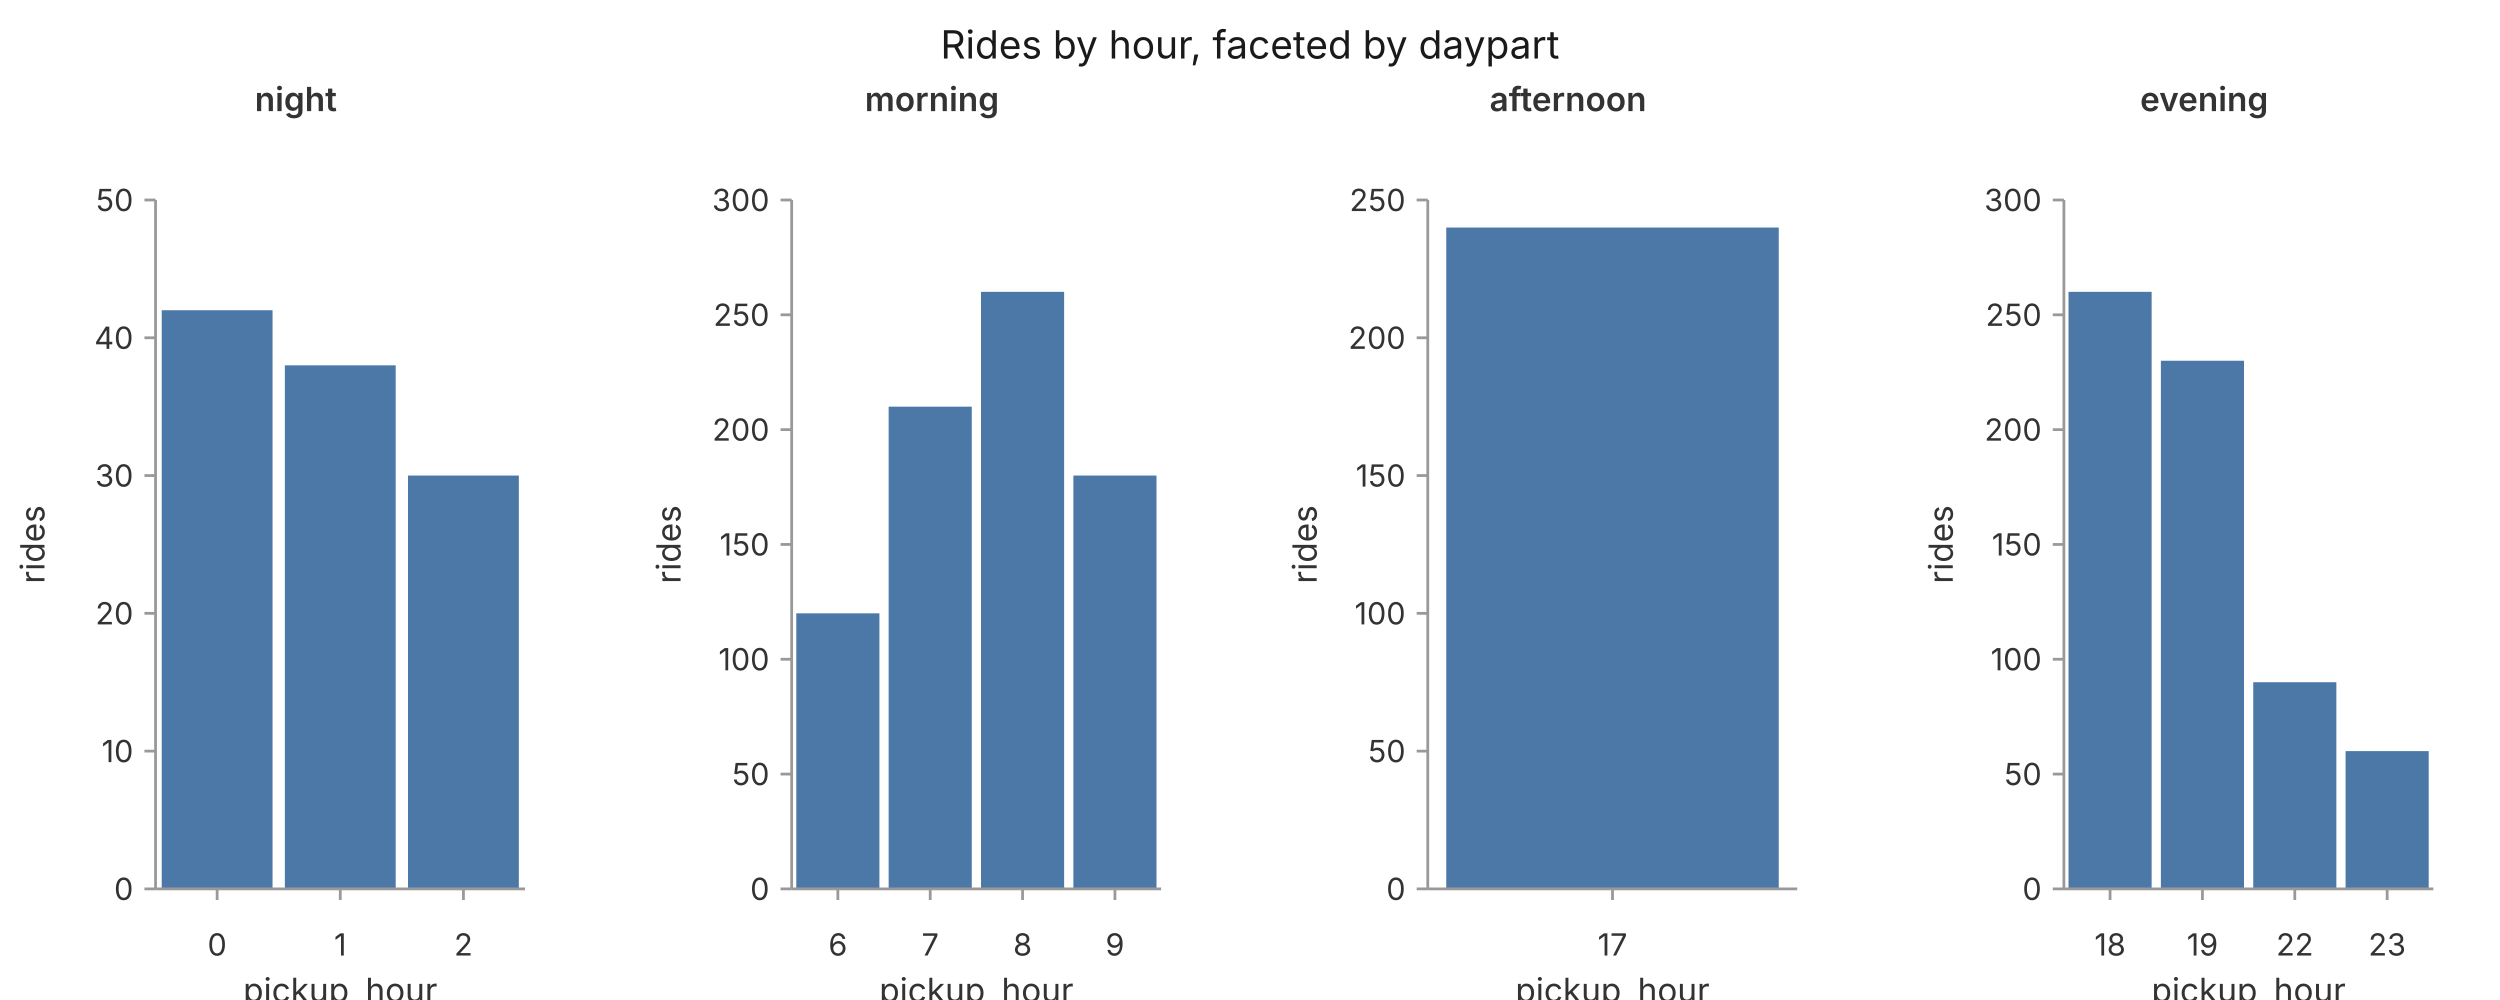
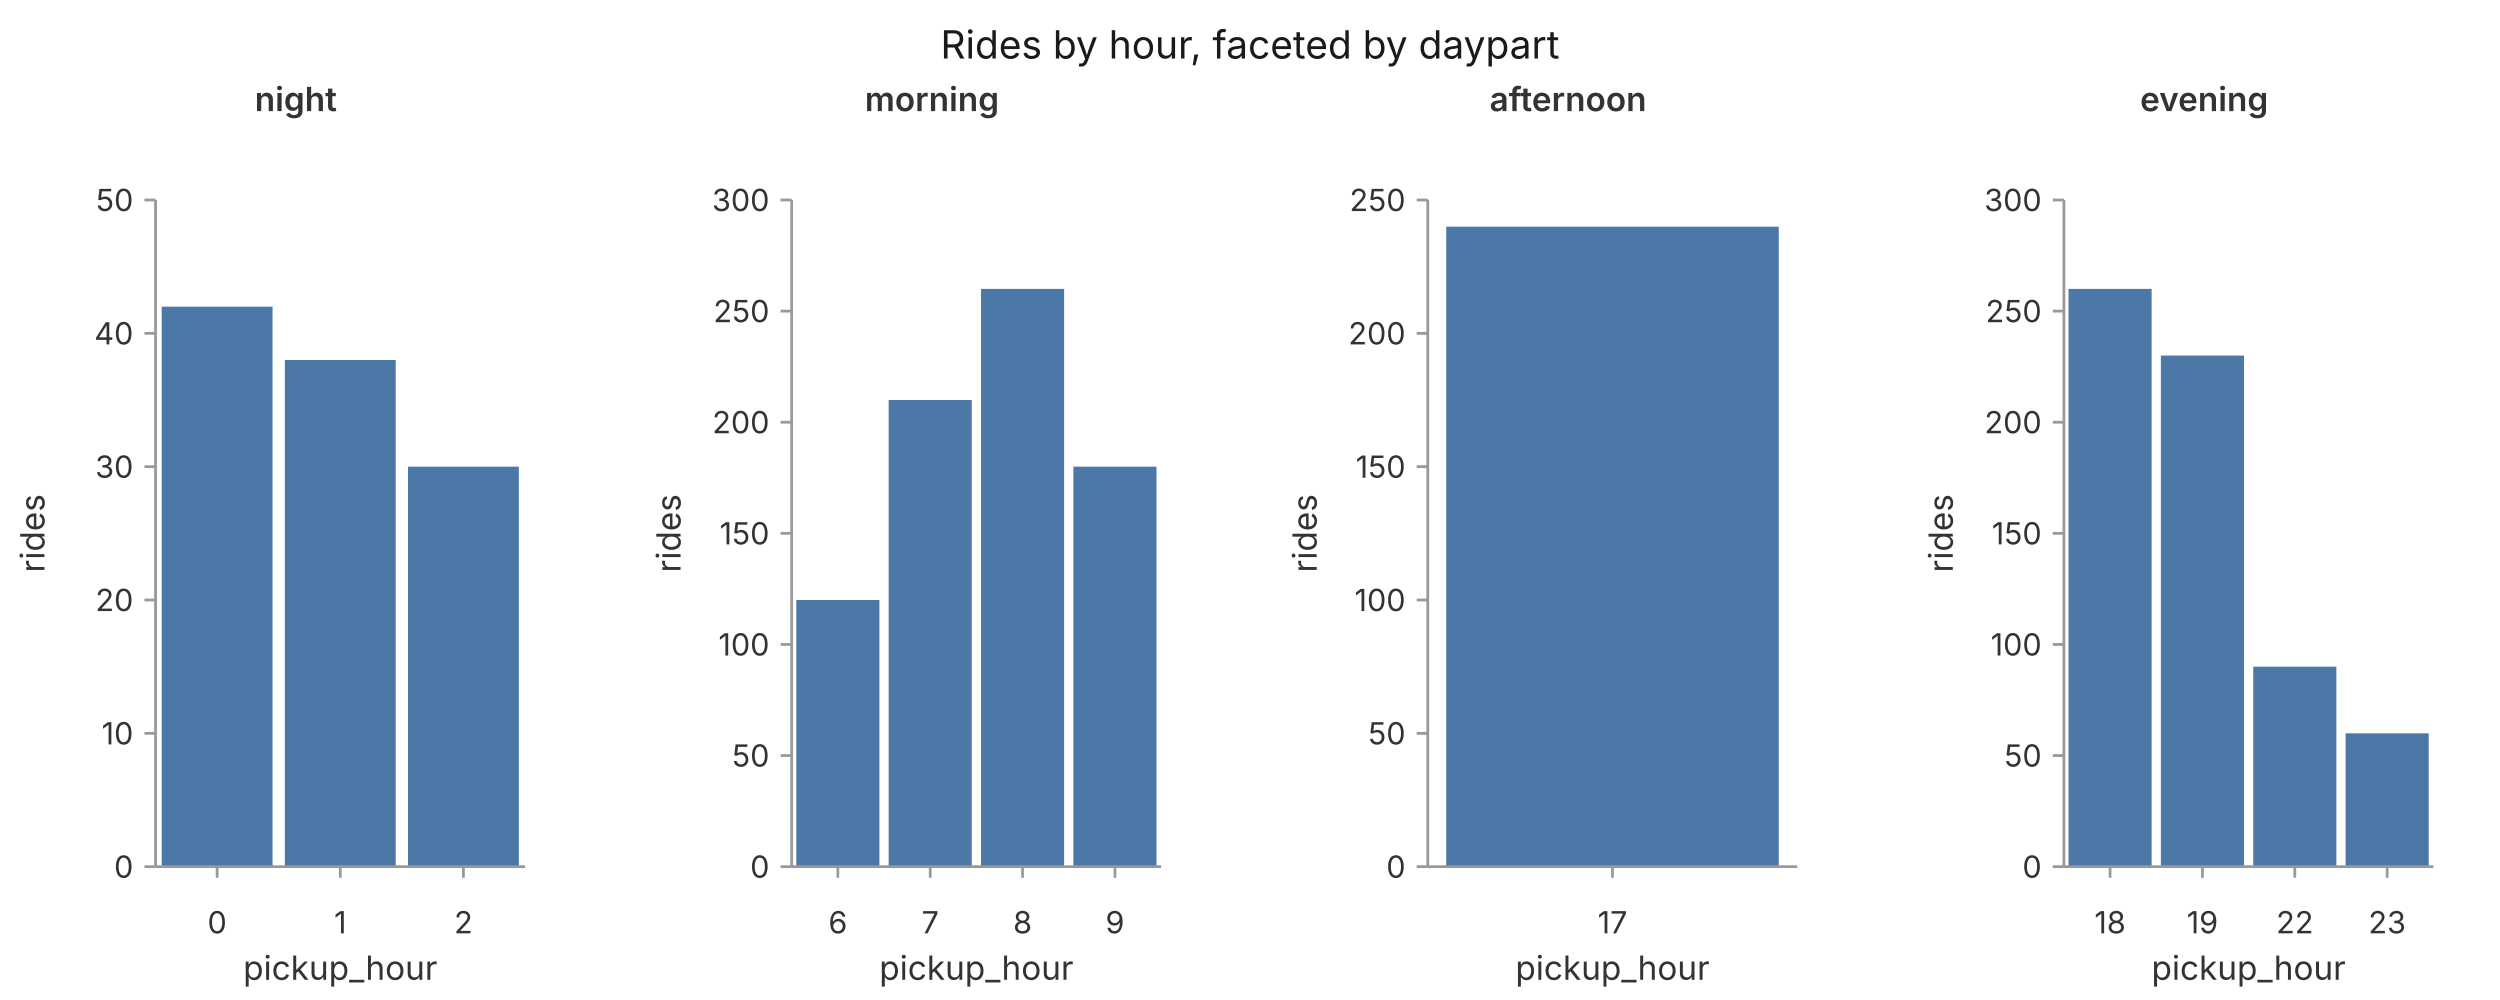
<svg xmlns="http://www.w3.org/2000/svg" viewBox="0 0 900 360" width="900" height="360" role="img" aria-label="Rides by hour, faceted by daypart" aria-describedby="glyph-desc">
  <rect x="0" y="0" width="900" height="360" fill="#ffffff" />
  <text x="450" y="16" font-family="system-ui, -apple-system, sans-serif" font-size="14" fill="#1a1a1a" text-anchor="middle" dominant-baseline="middle">Rides by hour, faceted by daypart</text>
  <text x="106.5" y="40" font-family="system-ui, -apple-system, sans-serif" font-size="12" font-weight="600" fill="#333333" text-anchor="middle" dominant-baseline="alphabetic">night</text>
-   <rect x="58.217" y="111.68" width="39.9" height="208.32" fill="#4c78a8" />
-   <rect x="102.55" y="131.52" width="39.9" height="188.48" fill="#4c78a8" />
-   <rect x="146.883" y="171.2" width="39.9" height="148.8" fill="#4c78a8" />
-   <line x1="56" y1="320" x2="189" y2="320" stroke="#999999" stroke-width="1" />
-   <line x1="78.167" y1="320" x2="78.167" y2="324" stroke="#999999" stroke-width="1" />
-   <text x="78.167" y="336" font-family="system-ui, -apple-system, sans-serif" font-size="11" fill="#333333" text-anchor="middle" dominant-baseline="hanging">0</text>
-   <line x1="122.5" y1="320" x2="122.5" y2="324" stroke="#999999" stroke-width="1" />
-   <text x="122.5" y="336" font-family="system-ui, -apple-system, sans-serif" font-size="11" fill="#333333" text-anchor="middle" dominant-baseline="hanging">1</text>
-   <line x1="166.833" y1="320" x2="166.833" y2="324" stroke="#999999" stroke-width="1" />
-   <text x="166.833" y="336" font-family="system-ui, -apple-system, sans-serif" font-size="11" fill="#333333" text-anchor="middle" dominant-baseline="hanging">2</text>
-   <text x="122.5" y="352" font-family="system-ui, -apple-system, sans-serif" font-size="12" fill="#333333" text-anchor="middle" dominant-baseline="hanging">pickup_hour</text>
-   <line x1="56" y1="72" x2="56" y2="320" stroke="#999999" stroke-width="1" />
-   <line x1="52" y1="320" x2="56" y2="320" stroke="#999999" stroke-width="1" />
-   <text x="48" y="320" font-family="system-ui, -apple-system, sans-serif" font-size="11" fill="#333333" text-anchor="end" dominant-baseline="middle">0</text>
-   <line x1="52" y1="270.4" x2="56" y2="270.4" stroke="#999999" stroke-width="1" />
-   <text x="48" y="270.4" font-family="system-ui, -apple-system, sans-serif" font-size="11" fill="#333333" text-anchor="end" dominant-baseline="middle">10</text>
-   <line x1="52" y1="220.8" x2="56" y2="220.8" stroke="#999999" stroke-width="1" />
-   <text x="48" y="220.8" font-family="system-ui, -apple-system, sans-serif" font-size="11" fill="#333333" text-anchor="end" dominant-baseline="middle">20</text>
-   <line x1="52" y1="171.2" x2="56" y2="171.2" stroke="#999999" stroke-width="1" />
-   <text x="48" y="171.2" font-family="system-ui, -apple-system, sans-serif" font-size="11" fill="#333333" text-anchor="end" dominant-baseline="middle">30</text>
-   <line x1="52" y1="121.6" x2="56" y2="121.6" stroke="#999999" stroke-width="1" />
-   <text x="48" y="121.6" font-family="system-ui, -apple-system, sans-serif" font-size="11" fill="#333333" text-anchor="end" dominant-baseline="middle">40</text>
+   <rect x="58.217" y="110.4" width="39.9" height="201.6" fill="#4c78a8" />
+   <rect x="102.55" y="129.6" width="39.9" height="182.4" fill="#4c78a8" />
+   <rect x="146.883" y="168" width="39.9" height="144" fill="#4c78a8" />
+   <line x1="56" y1="312" x2="189" y2="312" stroke="#999999" stroke-width="1" />
+   <line x1="78.167" y1="312" x2="78.167" y2="316" stroke="#999999" stroke-width="1" />
+   <text x="78.167" y="328" font-family="system-ui, -apple-system, sans-serif" font-size="11" fill="#333333" text-anchor="middle" dominant-baseline="hanging">0</text>
+   <line x1="122.5" y1="312" x2="122.5" y2="316" stroke="#999999" stroke-width="1" />
+   <text x="122.5" y="328" font-family="system-ui, -apple-system, sans-serif" font-size="11" fill="#333333" text-anchor="middle" dominant-baseline="hanging">1</text>
+   <line x1="166.833" y1="312" x2="166.833" y2="316" stroke="#999999" stroke-width="1" />
+   <text x="166.833" y="328" font-family="system-ui, -apple-system, sans-serif" font-size="11" fill="#333333" text-anchor="middle" dominant-baseline="hanging">2</text>
+   <text x="122.5" y="344" font-family="system-ui, -apple-system, sans-serif" font-size="12" fill="#333333" text-anchor="middle" dominant-baseline="hanging">pickup_hour</text>
+   <line x1="56" y1="72" x2="56" y2="312" stroke="#999999" stroke-width="1" />
+   <line x1="52" y1="312" x2="56" y2="312" stroke="#999999" stroke-width="1" />
+   <text x="48" y="312" font-family="system-ui, -apple-system, sans-serif" font-size="11" fill="#333333" text-anchor="end" dominant-baseline="middle">0</text>
+   <line x1="52" y1="264" x2="56" y2="264" stroke="#999999" stroke-width="1" />
+   <text x="48" y="264" font-family="system-ui, -apple-system, sans-serif" font-size="11" fill="#333333" text-anchor="end" dominant-baseline="middle">10</text>
+   <line x1="52" y1="216" x2="56" y2="216" stroke="#999999" stroke-width="1" />
+   <text x="48" y="216" font-family="system-ui, -apple-system, sans-serif" font-size="11" fill="#333333" text-anchor="end" dominant-baseline="middle">20</text>
+   <line x1="52" y1="168" x2="56" y2="168" stroke="#999999" stroke-width="1" />
+   <text x="48" y="168" font-family="system-ui, -apple-system, sans-serif" font-size="11" fill="#333333" text-anchor="end" dominant-baseline="middle">30</text>
+   <line x1="52" y1="120" x2="56" y2="120" stroke="#999999" stroke-width="1" />
+   <text x="48" y="120" font-family="system-ui, -apple-system, sans-serif" font-size="11" fill="#333333" text-anchor="end" dominant-baseline="middle">40</text>
  <line x1="52" y1="72" x2="56" y2="72" stroke="#999999" stroke-width="1" />
  <text x="48" y="72" font-family="system-ui, -apple-system, sans-serif" font-size="11" fill="#333333" text-anchor="end" dominant-baseline="middle">50</text>
-   <text x="16" y="196" font-family="system-ui, -apple-system, sans-serif" font-size="12" fill="#333333" text-anchor="middle" dominant-baseline="alphabetic" transform="rotate(-90 16 196)">rides</text>
+   <text x="16" y="192" font-family="system-ui, -apple-system, sans-serif" font-size="12" fill="#333333" text-anchor="middle" dominant-baseline="alphabetic" transform="rotate(-90 16 192)">rides</text>
  <text x="335.5" y="40" font-family="system-ui, -apple-system, sans-serif" font-size="12" font-weight="600" fill="#333333" text-anchor="middle" dominant-baseline="alphabetic">morning</text>
-   <rect x="286.663" y="220.8" width="29.925" height="99.2" fill="#4c78a8" />
-   <rect x="319.913" y="146.4" width="29.925" height="173.6" fill="#4c78a8" />
-   <rect x="353.163" y="105.067" width="29.925" height="214.933" fill="#4c78a8" />
-   <rect x="386.413" y="171.2" width="29.925" height="148.8" fill="#4c78a8" />
-   <line x1="285" y1="320" x2="418" y2="320" stroke="#999999" stroke-width="1" />
-   <line x1="301.625" y1="320" x2="301.625" y2="324" stroke="#999999" stroke-width="1" />
-   <text x="301.625" y="336" font-family="system-ui, -apple-system, sans-serif" font-size="11" fill="#333333" text-anchor="middle" dominant-baseline="hanging">6</text>
-   <line x1="334.875" y1="320" x2="334.875" y2="324" stroke="#999999" stroke-width="1" />
-   <text x="334.875" y="336" font-family="system-ui, -apple-system, sans-serif" font-size="11" fill="#333333" text-anchor="middle" dominant-baseline="hanging">7</text>
-   <line x1="368.125" y1="320" x2="368.125" y2="324" stroke="#999999" stroke-width="1" />
-   <text x="368.125" y="336" font-family="system-ui, -apple-system, sans-serif" font-size="11" fill="#333333" text-anchor="middle" dominant-baseline="hanging">8</text>
-   <line x1="401.375" y1="320" x2="401.375" y2="324" stroke="#999999" stroke-width="1" />
-   <text x="401.375" y="336" font-family="system-ui, -apple-system, sans-serif" font-size="11" fill="#333333" text-anchor="middle" dominant-baseline="hanging">9</text>
-   <text x="351.5" y="352" font-family="system-ui, -apple-system, sans-serif" font-size="12" fill="#333333" text-anchor="middle" dominant-baseline="hanging">pickup_hour</text>
-   <line x1="285" y1="72" x2="285" y2="320" stroke="#999999" stroke-width="1" />
-   <line x1="281" y1="320" x2="285" y2="320" stroke="#999999" stroke-width="1" />
-   <text x="277" y="320" font-family="system-ui, -apple-system, sans-serif" font-size="11" fill="#333333" text-anchor="end" dominant-baseline="middle">0</text>
-   <line x1="281" y1="278.667" x2="285" y2="278.667" stroke="#999999" stroke-width="1" />
-   <text x="277" y="278.667" font-family="system-ui, -apple-system, sans-serif" font-size="11" fill="#333333" text-anchor="end" dominant-baseline="middle">50</text>
-   <line x1="281" y1="237.333" x2="285" y2="237.333" stroke="#999999" stroke-width="1" />
-   <text x="277" y="237.333" font-family="system-ui, -apple-system, sans-serif" font-size="11" fill="#333333" text-anchor="end" dominant-baseline="middle">100</text>
-   <line x1="281" y1="196" x2="285" y2="196" stroke="#999999" stroke-width="1" />
-   <text x="277" y="196" font-family="system-ui, -apple-system, sans-serif" font-size="11" fill="#333333" text-anchor="end" dominant-baseline="middle">150</text>
-   <line x1="281" y1="154.667" x2="285" y2="154.667" stroke="#999999" stroke-width="1" />
-   <text x="277" y="154.667" font-family="system-ui, -apple-system, sans-serif" font-size="11" fill="#333333" text-anchor="end" dominant-baseline="middle">200</text>
-   <line x1="281" y1="113.333" x2="285" y2="113.333" stroke="#999999" stroke-width="1" />
-   <text x="277" y="113.333" font-family="system-ui, -apple-system, sans-serif" font-size="11" fill="#333333" text-anchor="end" dominant-baseline="middle">250</text>
+   <rect x="286.663" y="216" width="29.925" height="96" fill="#4c78a8" />
+   <rect x="319.913" y="144" width="29.925" height="168" fill="#4c78a8" />
+   <rect x="353.163" y="104" width="29.925" height="208" fill="#4c78a8" />
+   <rect x="386.413" y="168" width="29.925" height="144" fill="#4c78a8" />
+   <line x1="285" y1="312" x2="418" y2="312" stroke="#999999" stroke-width="1" />
+   <line x1="301.625" y1="312" x2="301.625" y2="316" stroke="#999999" stroke-width="1" />
+   <text x="301.625" y="328" font-family="system-ui, -apple-system, sans-serif" font-size="11" fill="#333333" text-anchor="middle" dominant-baseline="hanging">6</text>
+   <line x1="334.875" y1="312" x2="334.875" y2="316" stroke="#999999" stroke-width="1" />
+   <text x="334.875" y="328" font-family="system-ui, -apple-system, sans-serif" font-size="11" fill="#333333" text-anchor="middle" dominant-baseline="hanging">7</text>
+   <line x1="368.125" y1="312" x2="368.125" y2="316" stroke="#999999" stroke-width="1" />
+   <text x="368.125" y="328" font-family="system-ui, -apple-system, sans-serif" font-size="11" fill="#333333" text-anchor="middle" dominant-baseline="hanging">8</text>
+   <line x1="401.375" y1="312" x2="401.375" y2="316" stroke="#999999" stroke-width="1" />
+   <text x="401.375" y="328" font-family="system-ui, -apple-system, sans-serif" font-size="11" fill="#333333" text-anchor="middle" dominant-baseline="hanging">9</text>
+   <text x="351.5" y="344" font-family="system-ui, -apple-system, sans-serif" font-size="12" fill="#333333" text-anchor="middle" dominant-baseline="hanging">pickup_hour</text>
+   <line x1="285" y1="72" x2="285" y2="312" stroke="#999999" stroke-width="1" />
+   <line x1="281" y1="312" x2="285" y2="312" stroke="#999999" stroke-width="1" />
+   <text x="277" y="312" font-family="system-ui, -apple-system, sans-serif" font-size="11" fill="#333333" text-anchor="end" dominant-baseline="middle">0</text>
+   <line x1="281" y1="272" x2="285" y2="272" stroke="#999999" stroke-width="1" />
+   <text x="277" y="272" font-family="system-ui, -apple-system, sans-serif" font-size="11" fill="#333333" text-anchor="end" dominant-baseline="middle">50</text>
+   <line x1="281" y1="232" x2="285" y2="232" stroke="#999999" stroke-width="1" />
+   <text x="277" y="232" font-family="system-ui, -apple-system, sans-serif" font-size="11" fill="#333333" text-anchor="end" dominant-baseline="middle">100</text>
+   <line x1="281" y1="192" x2="285" y2="192" stroke="#999999" stroke-width="1" />
+   <text x="277" y="192" font-family="system-ui, -apple-system, sans-serif" font-size="11" fill="#333333" text-anchor="end" dominant-baseline="middle">150</text>
+   <line x1="281" y1="152" x2="285" y2="152" stroke="#999999" stroke-width="1" />
+   <text x="277" y="152" font-family="system-ui, -apple-system, sans-serif" font-size="11" fill="#333333" text-anchor="end" dominant-baseline="middle">200</text>
+   <line x1="281" y1="112" x2="285" y2="112" stroke="#999999" stroke-width="1" />
+   <text x="277" y="112" font-family="system-ui, -apple-system, sans-serif" font-size="11" fill="#333333" text-anchor="end" dominant-baseline="middle">250</text>
  <line x1="281" y1="72" x2="285" y2="72" stroke="#999999" stroke-width="1" />
  <text x="277" y="72" font-family="system-ui, -apple-system, sans-serif" font-size="11" fill="#333333" text-anchor="end" dominant-baseline="middle">300</text>
-   <text x="245" y="196" font-family="system-ui, -apple-system, sans-serif" font-size="12" fill="#333333" text-anchor="middle" dominant-baseline="alphabetic" transform="rotate(-90 245 196)">rides</text>
+   <text x="245" y="192" font-family="system-ui, -apple-system, sans-serif" font-size="12" fill="#333333" text-anchor="middle" dominant-baseline="alphabetic" transform="rotate(-90 245 192)">rides</text>
  <text x="564.5" y="40" font-family="system-ui, -apple-system, sans-serif" font-size="12" font-weight="600" fill="#333333" text-anchor="middle" dominant-baseline="alphabetic">afternoon</text>
-   <rect x="520.65" y="81.92" width="119.7" height="238.08" fill="#4c78a8" />
-   <line x1="514" y1="320" x2="647" y2="320" stroke="#999999" stroke-width="1" />
-   <line x1="580.5" y1="320" x2="580.5" y2="324" stroke="#999999" stroke-width="1" />
-   <text x="580.5" y="336" font-family="system-ui, -apple-system, sans-serif" font-size="11" fill="#333333" text-anchor="middle" dominant-baseline="hanging">17</text>
-   <text x="580.5" y="352" font-family="system-ui, -apple-system, sans-serif" font-size="12" fill="#333333" text-anchor="middle" dominant-baseline="hanging">pickup_hour</text>
-   <line x1="514" y1="72" x2="514" y2="320" stroke="#999999" stroke-width="1" />
-   <line x1="510" y1="320" x2="514" y2="320" stroke="#999999" stroke-width="1" />
-   <text x="506" y="320" font-family="system-ui, -apple-system, sans-serif" font-size="11" fill="#333333" text-anchor="end" dominant-baseline="middle">0</text>
-   <line x1="510" y1="270.4" x2="514" y2="270.4" stroke="#999999" stroke-width="1" />
-   <text x="506" y="270.4" font-family="system-ui, -apple-system, sans-serif" font-size="11" fill="#333333" text-anchor="end" dominant-baseline="middle">50</text>
-   <line x1="510" y1="220.8" x2="514" y2="220.8" stroke="#999999" stroke-width="1" />
-   <text x="506" y="220.8" font-family="system-ui, -apple-system, sans-serif" font-size="11" fill="#333333" text-anchor="end" dominant-baseline="middle">100</text>
-   <line x1="510" y1="171.2" x2="514" y2="171.2" stroke="#999999" stroke-width="1" />
-   <text x="506" y="171.2" font-family="system-ui, -apple-system, sans-serif" font-size="11" fill="#333333" text-anchor="end" dominant-baseline="middle">150</text>
-   <line x1="510" y1="121.6" x2="514" y2="121.6" stroke="#999999" stroke-width="1" />
-   <text x="506" y="121.6" font-family="system-ui, -apple-system, sans-serif" font-size="11" fill="#333333" text-anchor="end" dominant-baseline="middle">200</text>
+   <rect x="520.65" y="81.6" width="119.7" height="230.4" fill="#4c78a8" />
+   <line x1="514" y1="312" x2="647" y2="312" stroke="#999999" stroke-width="1" />
+   <line x1="580.5" y1="312" x2="580.5" y2="316" stroke="#999999" stroke-width="1" />
+   <text x="580.5" y="328" font-family="system-ui, -apple-system, sans-serif" font-size="11" fill="#333333" text-anchor="middle" dominant-baseline="hanging">17</text>
+   <text x="580.5" y="344" font-family="system-ui, -apple-system, sans-serif" font-size="12" fill="#333333" text-anchor="middle" dominant-baseline="hanging">pickup_hour</text>
+   <line x1="514" y1="72" x2="514" y2="312" stroke="#999999" stroke-width="1" />
+   <line x1="510" y1="312" x2="514" y2="312" stroke="#999999" stroke-width="1" />
+   <text x="506" y="312" font-family="system-ui, -apple-system, sans-serif" font-size="11" fill="#333333" text-anchor="end" dominant-baseline="middle">0</text>
+   <line x1="510" y1="264" x2="514" y2="264" stroke="#999999" stroke-width="1" />
+   <text x="506" y="264" font-family="system-ui, -apple-system, sans-serif" font-size="11" fill="#333333" text-anchor="end" dominant-baseline="middle">50</text>
+   <line x1="510" y1="216" x2="514" y2="216" stroke="#999999" stroke-width="1" />
+   <text x="506" y="216" font-family="system-ui, -apple-system, sans-serif" font-size="11" fill="#333333" text-anchor="end" dominant-baseline="middle">100</text>
+   <line x1="510" y1="168" x2="514" y2="168" stroke="#999999" stroke-width="1" />
+   <text x="506" y="168" font-family="system-ui, -apple-system, sans-serif" font-size="11" fill="#333333" text-anchor="end" dominant-baseline="middle">150</text>
+   <line x1="510" y1="120" x2="514" y2="120" stroke="#999999" stroke-width="1" />
+   <text x="506" y="120" font-family="system-ui, -apple-system, sans-serif" font-size="11" fill="#333333" text-anchor="end" dominant-baseline="middle">200</text>
  <line x1="510" y1="72" x2="514" y2="72" stroke="#999999" stroke-width="1" />
  <text x="506" y="72" font-family="system-ui, -apple-system, sans-serif" font-size="11" fill="#333333" text-anchor="end" dominant-baseline="middle">250</text>
-   <text x="474" y="196" font-family="system-ui, -apple-system, sans-serif" font-size="12" fill="#333333" text-anchor="middle" dominant-baseline="alphabetic" transform="rotate(-90 474 196)">rides</text>
+   <text x="474" y="192" font-family="system-ui, -apple-system, sans-serif" font-size="12" fill="#333333" text-anchor="middle" dominant-baseline="alphabetic" transform="rotate(-90 474 192)">rides</text>
  <text x="793.5" y="40" font-family="system-ui, -apple-system, sans-serif" font-size="12" font-weight="600" fill="#333333" text-anchor="middle" dominant-baseline="alphabetic">evening</text>
-   <rect x="744.663" y="105.067" width="29.925" height="214.933" fill="#4c78a8" />
-   <rect x="777.913" y="129.867" width="29.925" height="190.133" fill="#4c78a8" />
-   <rect x="811.163" y="245.6" width="29.925" height="74.4" fill="#4c78a8" />
-   <rect x="844.413" y="270.4" width="29.925" height="49.6" fill="#4c78a8" />
-   <line x1="743" y1="320" x2="876" y2="320" stroke="#999999" stroke-width="1" />
-   <line x1="759.625" y1="320" x2="759.625" y2="324" stroke="#999999" stroke-width="1" />
-   <text x="759.625" y="336" font-family="system-ui, -apple-system, sans-serif" font-size="11" fill="#333333" text-anchor="middle" dominant-baseline="hanging">18</text>
-   <line x1="792.875" y1="320" x2="792.875" y2="324" stroke="#999999" stroke-width="1" />
-   <text x="792.875" y="336" font-family="system-ui, -apple-system, sans-serif" font-size="11" fill="#333333" text-anchor="middle" dominant-baseline="hanging">19</text>
-   <line x1="826.125" y1="320" x2="826.125" y2="324" stroke="#999999" stroke-width="1" />
-   <text x="826.125" y="336" font-family="system-ui, -apple-system, sans-serif" font-size="11" fill="#333333" text-anchor="middle" dominant-baseline="hanging">22</text>
-   <line x1="859.375" y1="320" x2="859.375" y2="324" stroke="#999999" stroke-width="1" />
-   <text x="859.375" y="336" font-family="system-ui, -apple-system, sans-serif" font-size="11" fill="#333333" text-anchor="middle" dominant-baseline="hanging">23</text>
-   <text x="809.5" y="352" font-family="system-ui, -apple-system, sans-serif" font-size="12" fill="#333333" text-anchor="middle" dominant-baseline="hanging">pickup_hour</text>
-   <line x1="743" y1="72" x2="743" y2="320" stroke="#999999" stroke-width="1" />
-   <line x1="739" y1="320" x2="743" y2="320" stroke="#999999" stroke-width="1" />
-   <text x="735" y="320" font-family="system-ui, -apple-system, sans-serif" font-size="11" fill="#333333" text-anchor="end" dominant-baseline="middle">0</text>
-   <line x1="739" y1="278.667" x2="743" y2="278.667" stroke="#999999" stroke-width="1" />
-   <text x="735" y="278.667" font-family="system-ui, -apple-system, sans-serif" font-size="11" fill="#333333" text-anchor="end" dominant-baseline="middle">50</text>
-   <line x1="739" y1="237.333" x2="743" y2="237.333" stroke="#999999" stroke-width="1" />
-   <text x="735" y="237.333" font-family="system-ui, -apple-system, sans-serif" font-size="11" fill="#333333" text-anchor="end" dominant-baseline="middle">100</text>
-   <line x1="739" y1="196" x2="743" y2="196" stroke="#999999" stroke-width="1" />
-   <text x="735" y="196" font-family="system-ui, -apple-system, sans-serif" font-size="11" fill="#333333" text-anchor="end" dominant-baseline="middle">150</text>
-   <line x1="739" y1="154.667" x2="743" y2="154.667" stroke="#999999" stroke-width="1" />
-   <text x="735" y="154.667" font-family="system-ui, -apple-system, sans-serif" font-size="11" fill="#333333" text-anchor="end" dominant-baseline="middle">200</text>
-   <line x1="739" y1="113.333" x2="743" y2="113.333" stroke="#999999" stroke-width="1" />
-   <text x="735" y="113.333" font-family="system-ui, -apple-system, sans-serif" font-size="11" fill="#333333" text-anchor="end" dominant-baseline="middle">250</text>
+   <rect x="744.663" y="104" width="29.925" height="208" fill="#4c78a8" />
+   <rect x="777.913" y="128" width="29.925" height="184" fill="#4c78a8" />
+   <rect x="811.163" y="240" width="29.925" height="72" fill="#4c78a8" />
+   <rect x="844.413" y="264" width="29.925" height="48" fill="#4c78a8" />
+   <line x1="743" y1="312" x2="876" y2="312" stroke="#999999" stroke-width="1" />
+   <line x1="759.625" y1="312" x2="759.625" y2="316" stroke="#999999" stroke-width="1" />
+   <text x="759.625" y="328" font-family="system-ui, -apple-system, sans-serif" font-size="11" fill="#333333" text-anchor="middle" dominant-baseline="hanging">18</text>
+   <line x1="792.875" y1="312" x2="792.875" y2="316" stroke="#999999" stroke-width="1" />
+   <text x="792.875" y="328" font-family="system-ui, -apple-system, sans-serif" font-size="11" fill="#333333" text-anchor="middle" dominant-baseline="hanging">19</text>
+   <line x1="826.125" y1="312" x2="826.125" y2="316" stroke="#999999" stroke-width="1" />
+   <text x="826.125" y="328" font-family="system-ui, -apple-system, sans-serif" font-size="11" fill="#333333" text-anchor="middle" dominant-baseline="hanging">22</text>
+   <line x1="859.375" y1="312" x2="859.375" y2="316" stroke="#999999" stroke-width="1" />
+   <text x="859.375" y="328" font-family="system-ui, -apple-system, sans-serif" font-size="11" fill="#333333" text-anchor="middle" dominant-baseline="hanging">23</text>
+   <text x="809.5" y="344" font-family="system-ui, -apple-system, sans-serif" font-size="12" fill="#333333" text-anchor="middle" dominant-baseline="hanging">pickup_hour</text>
+   <line x1="743" y1="72" x2="743" y2="312" stroke="#999999" stroke-width="1" />
+   <line x1="739" y1="312" x2="743" y2="312" stroke="#999999" stroke-width="1" />
+   <text x="735" y="312" font-family="system-ui, -apple-system, sans-serif" font-size="11" fill="#333333" text-anchor="end" dominant-baseline="middle">0</text>
+   <line x1="739" y1="272" x2="743" y2="272" stroke="#999999" stroke-width="1" />
+   <text x="735" y="272" font-family="system-ui, -apple-system, sans-serif" font-size="11" fill="#333333" text-anchor="end" dominant-baseline="middle">50</text>
+   <line x1="739" y1="232" x2="743" y2="232" stroke="#999999" stroke-width="1" />
+   <text x="735" y="232" font-family="system-ui, -apple-system, sans-serif" font-size="11" fill="#333333" text-anchor="end" dominant-baseline="middle">100</text>
+   <line x1="739" y1="192" x2="743" y2="192" stroke="#999999" stroke-width="1" />
+   <text x="735" y="192" font-family="system-ui, -apple-system, sans-serif" font-size="11" fill="#333333" text-anchor="end" dominant-baseline="middle">150</text>
+   <line x1="739" y1="152" x2="743" y2="152" stroke="#999999" stroke-width="1" />
+   <text x="735" y="152" font-family="system-ui, -apple-system, sans-serif" font-size="11" fill="#333333" text-anchor="end" dominant-baseline="middle">200</text>
+   <line x1="739" y1="112" x2="743" y2="112" stroke="#999999" stroke-width="1" />
+   <text x="735" y="112" font-family="system-ui, -apple-system, sans-serif" font-size="11" fill="#333333" text-anchor="end" dominant-baseline="middle">250</text>
  <line x1="739" y1="72" x2="743" y2="72" stroke="#999999" stroke-width="1" />
  <text x="735" y="72" font-family="system-ui, -apple-system, sans-serif" font-size="11" fill="#333333" text-anchor="end" dominant-baseline="middle">300</text>
-   <text x="703" y="196" font-family="system-ui, -apple-system, sans-serif" font-size="12" fill="#333333" text-anchor="middle" dominant-baseline="alphabetic" transform="rotate(-90 703 196)">rides</text>
+   <text x="703" y="192" font-family="system-ui, -apple-system, sans-serif" font-size="12" fill="#333333" text-anchor="middle" dominant-baseline="alphabetic" transform="rotate(-90 703 192)">rides</text>
</svg>
